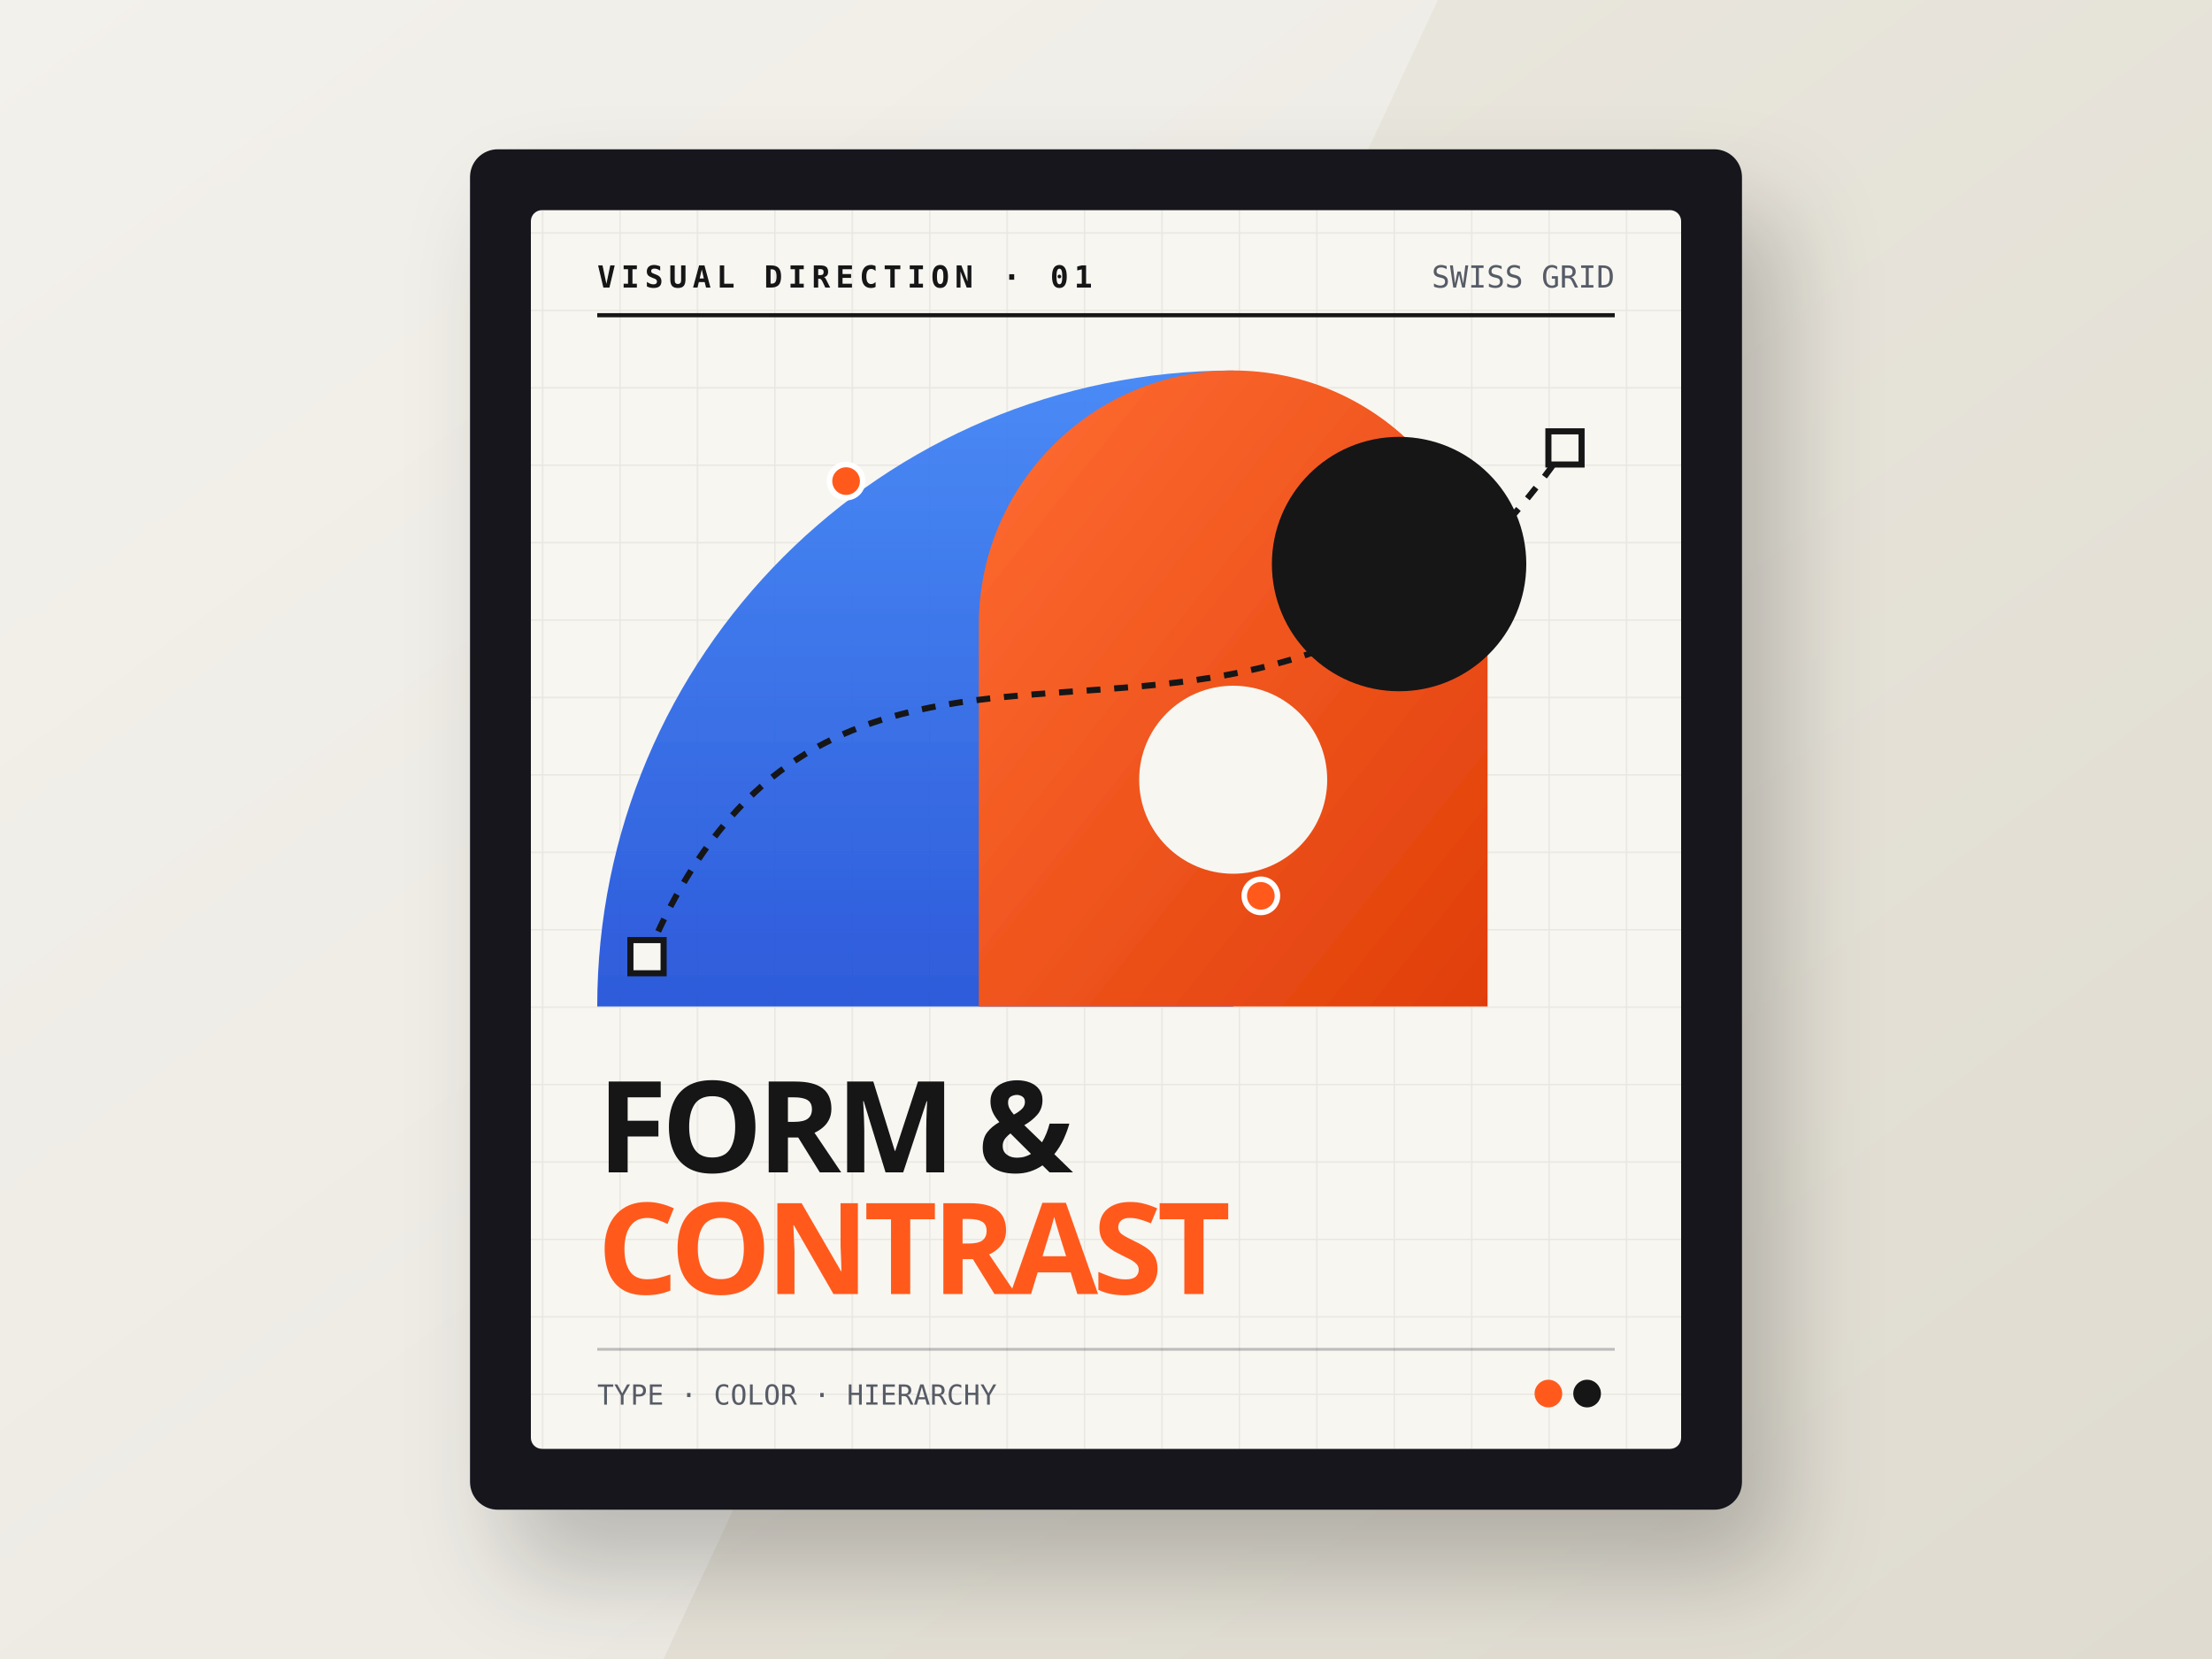
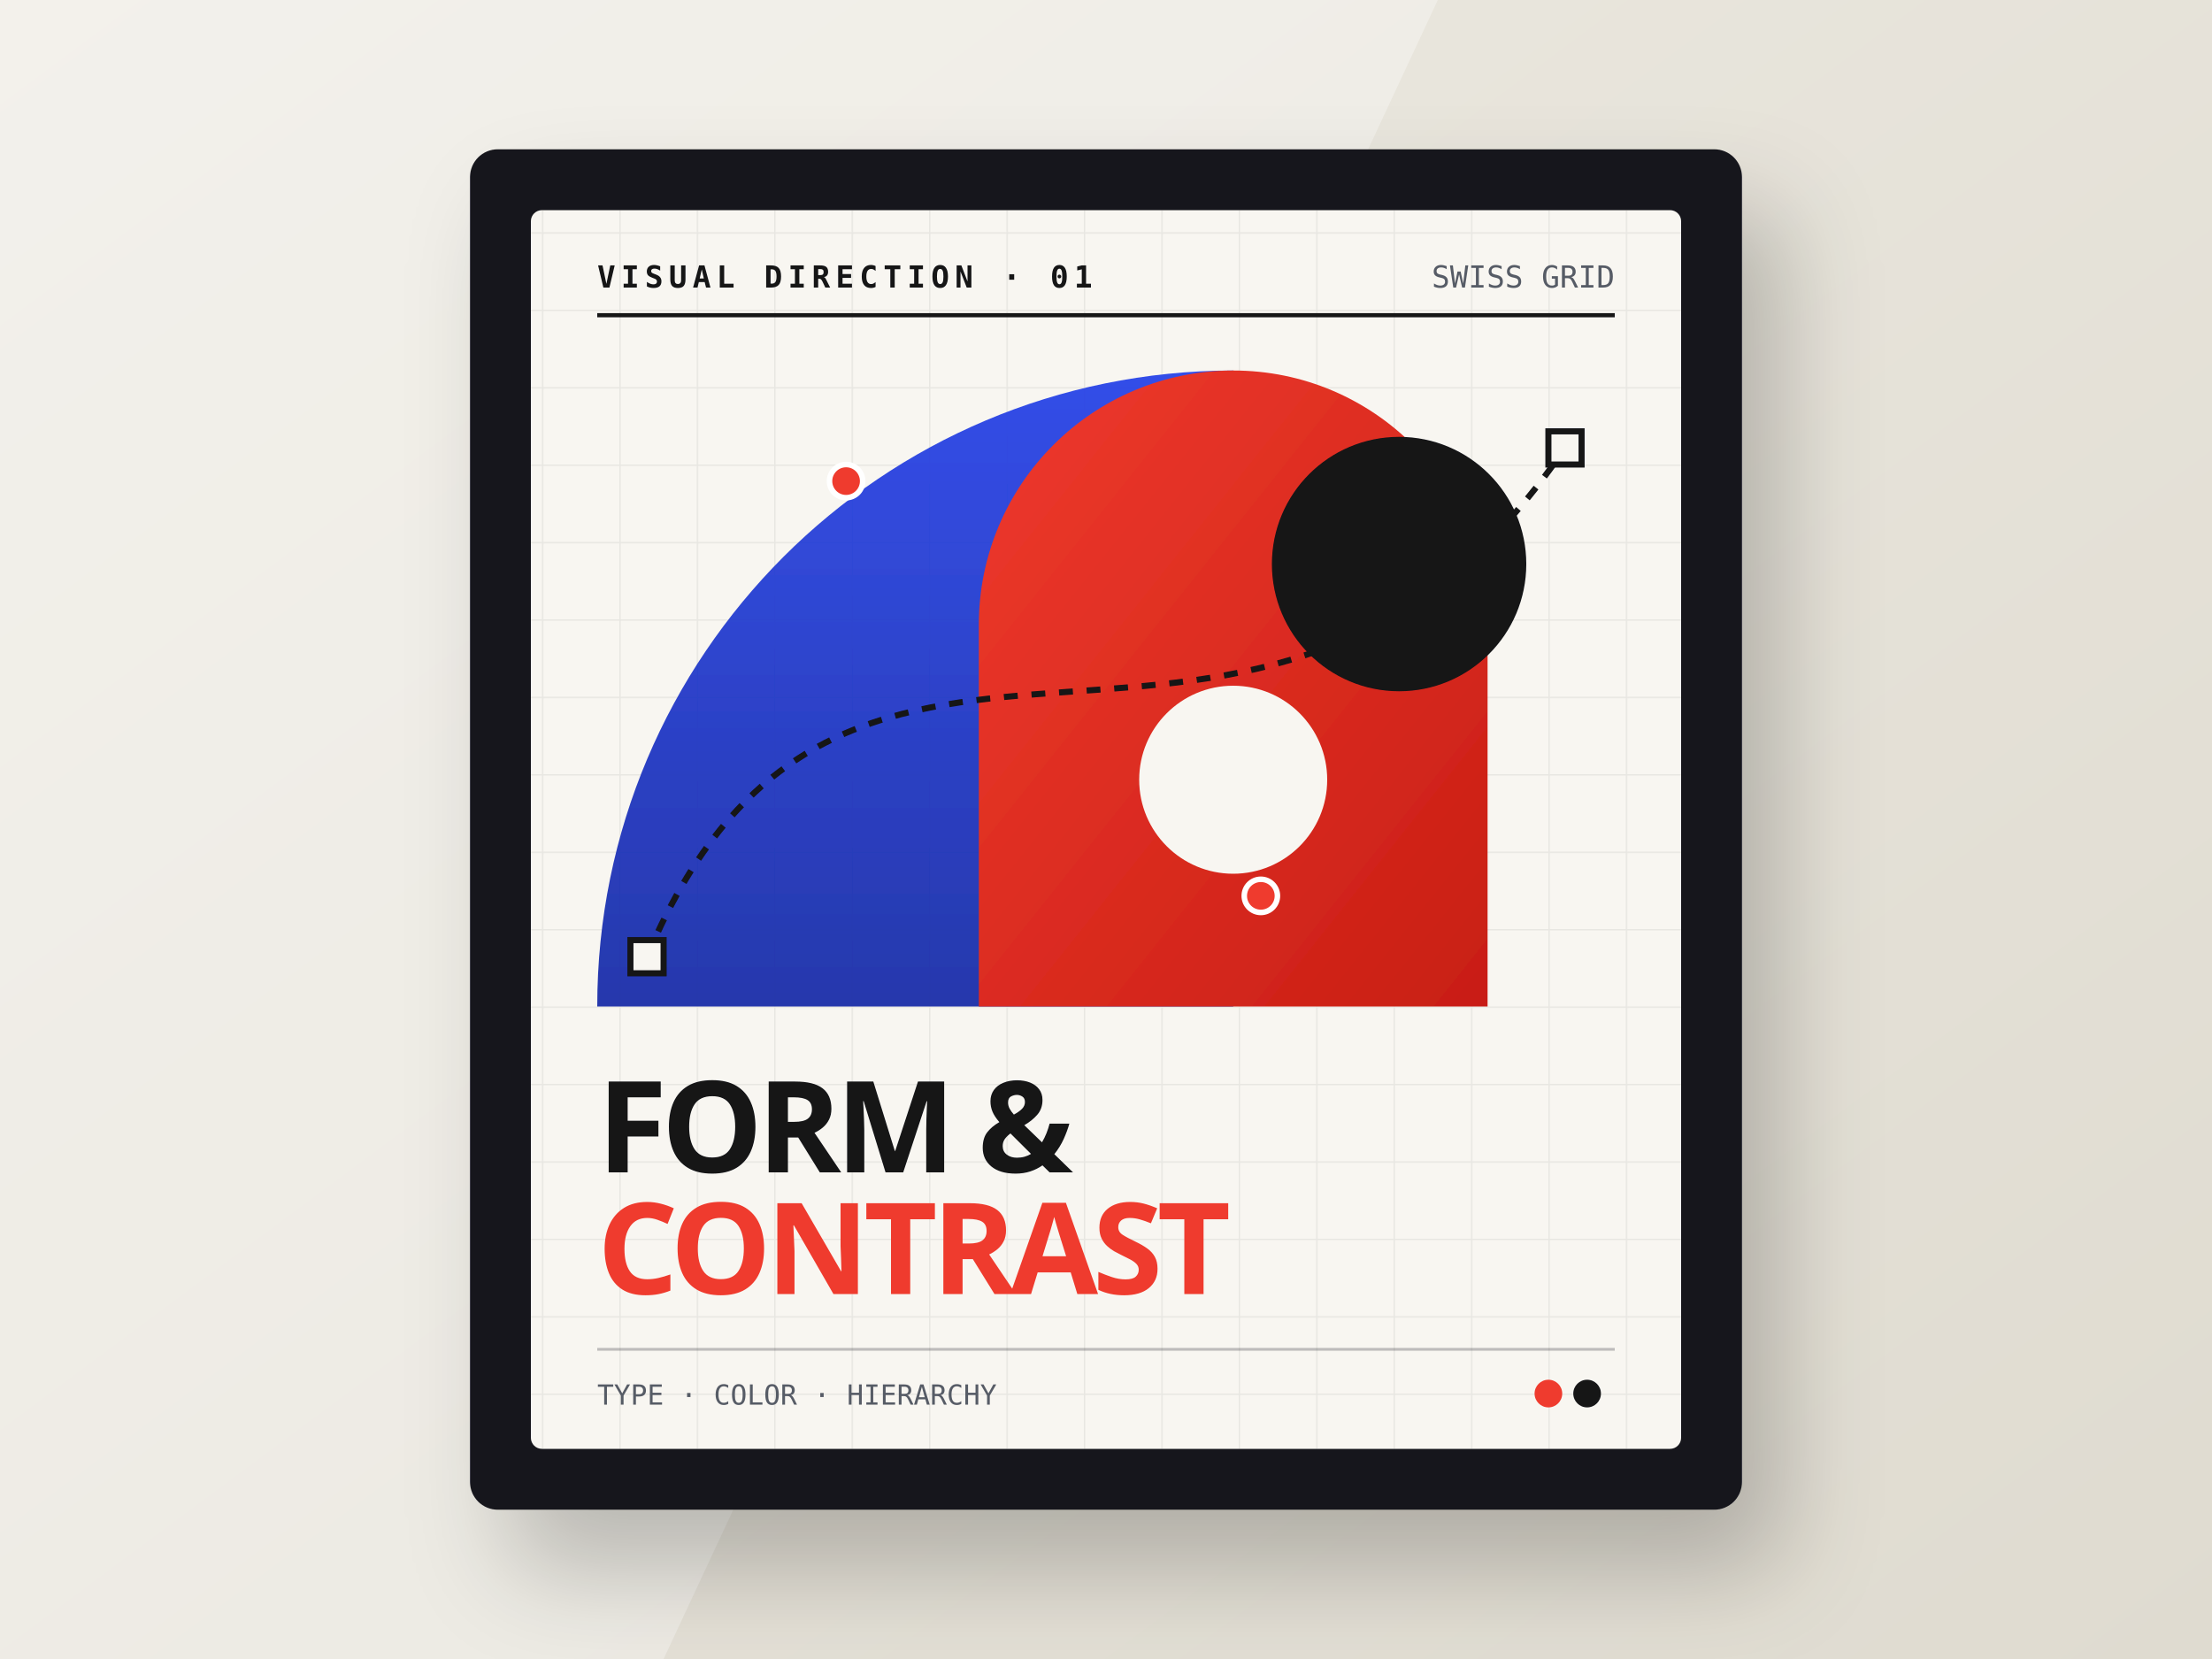
<svg xmlns="http://www.w3.org/2000/svg" viewBox="0 0 800 600" width="800" height="600">
  <defs>
    <linearGradient id="bgWall" x1="0" y1="0" x2="1" y2="1">
      <stop offset="0%" stop-color="#EDEAE2" />
      <stop offset="100%" stop-color="#DFDBD0" />
    </linearGradient>
    <linearGradient id="orangeArch" x1="0" y1="0" x2="1" y2="1">
-       <stop offset="0%" stop-color="#FF6D33" />
-       <stop offset="100%" stop-color="#E03E09" />
+       <stop offset="0%" stop-color="#EF3A2D" />
+       <stop offset="100%" stop-color="#C81E14" />
    </linearGradient>
    <linearGradient id="cobaltCircle" x1="0" y1="0" x2="0" y2="1">
-       <stop offset="0%" stop-color="#3B82F6" />
-       <stop offset="100%" stop-color="#1D4ED8" />
+       <stop offset="0%" stop-color="#2340E8" />
+       <stop offset="100%" stop-color="#1528A6" />
    </linearGradient>
    <filter id="frameShadow" x="-15%" y="-15%" width="140%" height="140%">
      <feDropShadow dx="14" dy="22" stdDeviation="18" flood-color="#121318" flood-opacity="0.22" />
    </filter>
    <pattern id="microGrid" width="28" height="28" patternUnits="userSpaceOnUse">
      <path d="M 28 0 L 0 0 0 28" fill="none" stroke="#121318" stroke-opacity="0.07" stroke-width="1" />
    </pattern>
  </defs>
  <rect width="800" height="600" fill="url(#bgWall)" />
  <polygon points="0,0 520,0 240,600 0,600" fill="#FFFFFF" opacity="0.32" />
  <g filter="url(#frameShadow)">
    <rect x="170" y="54" width="460" height="492" rx="10" fill="#14151B" />
    <rect x="192" y="76" width="416" height="448" rx="4" fill="#F8F6F1" />
    <rect x="192" y="76" width="416" height="448" rx="4" fill="url(#microGrid)" />
    <line x1="216" y1="114" x2="584" y2="114" stroke="#121318" stroke-width="1.5" />
    <text x="216" y="104" font-family="'Space Mono', monospace" font-size="11" font-weight="700" fill="#121318" letter-spacing="2">VISUAL DIRECTION · 01</text>
    <text x="584" y="104" text-anchor="end" font-family="'Space Mono', monospace" font-size="11" fill="#575B66">SWISS GRID</text>
    <g transform="translate(216, 134)">
      <path d="M 0 230 A 230 230 0 0 1 230 0 L 230 230 Z" fill="url(#cobaltCircle)" opacity="0.92" />
      <path d="M 138 230 L 138 92 A 92 92 0 0 1 322 92 L 322 230 Z" fill="url(#orangeArch)" />
      <circle cx="290" cy="70" r="46" fill="#121318" />
      <circle cx="230" cy="148" r="34" fill="#F8F6F1" />
      <path d="M 18 212 C 90 40, 240 190, 350 28" fill="none" stroke="#121318" stroke-width="2.2" stroke-dasharray="5 5" />
      <rect x="12" y="206" width="12" height="12" fill="#F8F6F1" stroke="#121318" stroke-width="2.2" />
      <rect x="344" y="22" width="12" height="12" fill="#F8F6F1" stroke="#121318" stroke-width="2.2" />
-       <circle cx="90" cy="40" r="6" fill="#FF5A1F" stroke="#FFFFFF" stroke-width="2" />
-       <circle cx="240" cy="190" r="6" fill="#FF5A1F" stroke="#FFFFFF" stroke-width="2" />
+       <circle cx="90" cy="40" r="6" fill="#EF3A2D" stroke="#FFFFFF" stroke-width="2" />
+       <circle cx="240" cy="190" r="6" fill="#EF3A2D" stroke="#FFFFFF" stroke-width="2" />
    </g>
    <text x="216" y="424" font-family="Arial Black, sans-serif" font-size="46" font-weight="900" fill="#121318" letter-spacing="-2">FORM &amp;</text>
-     <text x="216" y="468" font-family="Arial Black, sans-serif" font-size="46" font-weight="900" fill="#FF5A1F" letter-spacing="-2">CONTRAST</text>
+     <text x="216" y="468" font-family="Arial Black, sans-serif" font-size="46" font-weight="900" fill="#EF3A2D" letter-spacing="-2">CONTRAST</text>
    <line x1="216" y1="488" x2="584" y2="488" stroke="#121318" stroke-opacity="0.25" stroke-width="1" />
    <text x="216" y="508" font-family="monospace" font-size="10" fill="#575B66">TYPE · COLOR · HIERARCHY</text>
-     <circle cx="560" cy="504" r="5" fill="#FF5A1F" />
+     <circle cx="560" cy="504" r="5" fill="#EF3A2D" />
    <circle cx="574" cy="504" r="5" fill="#121318" />
  </g>
</svg>
